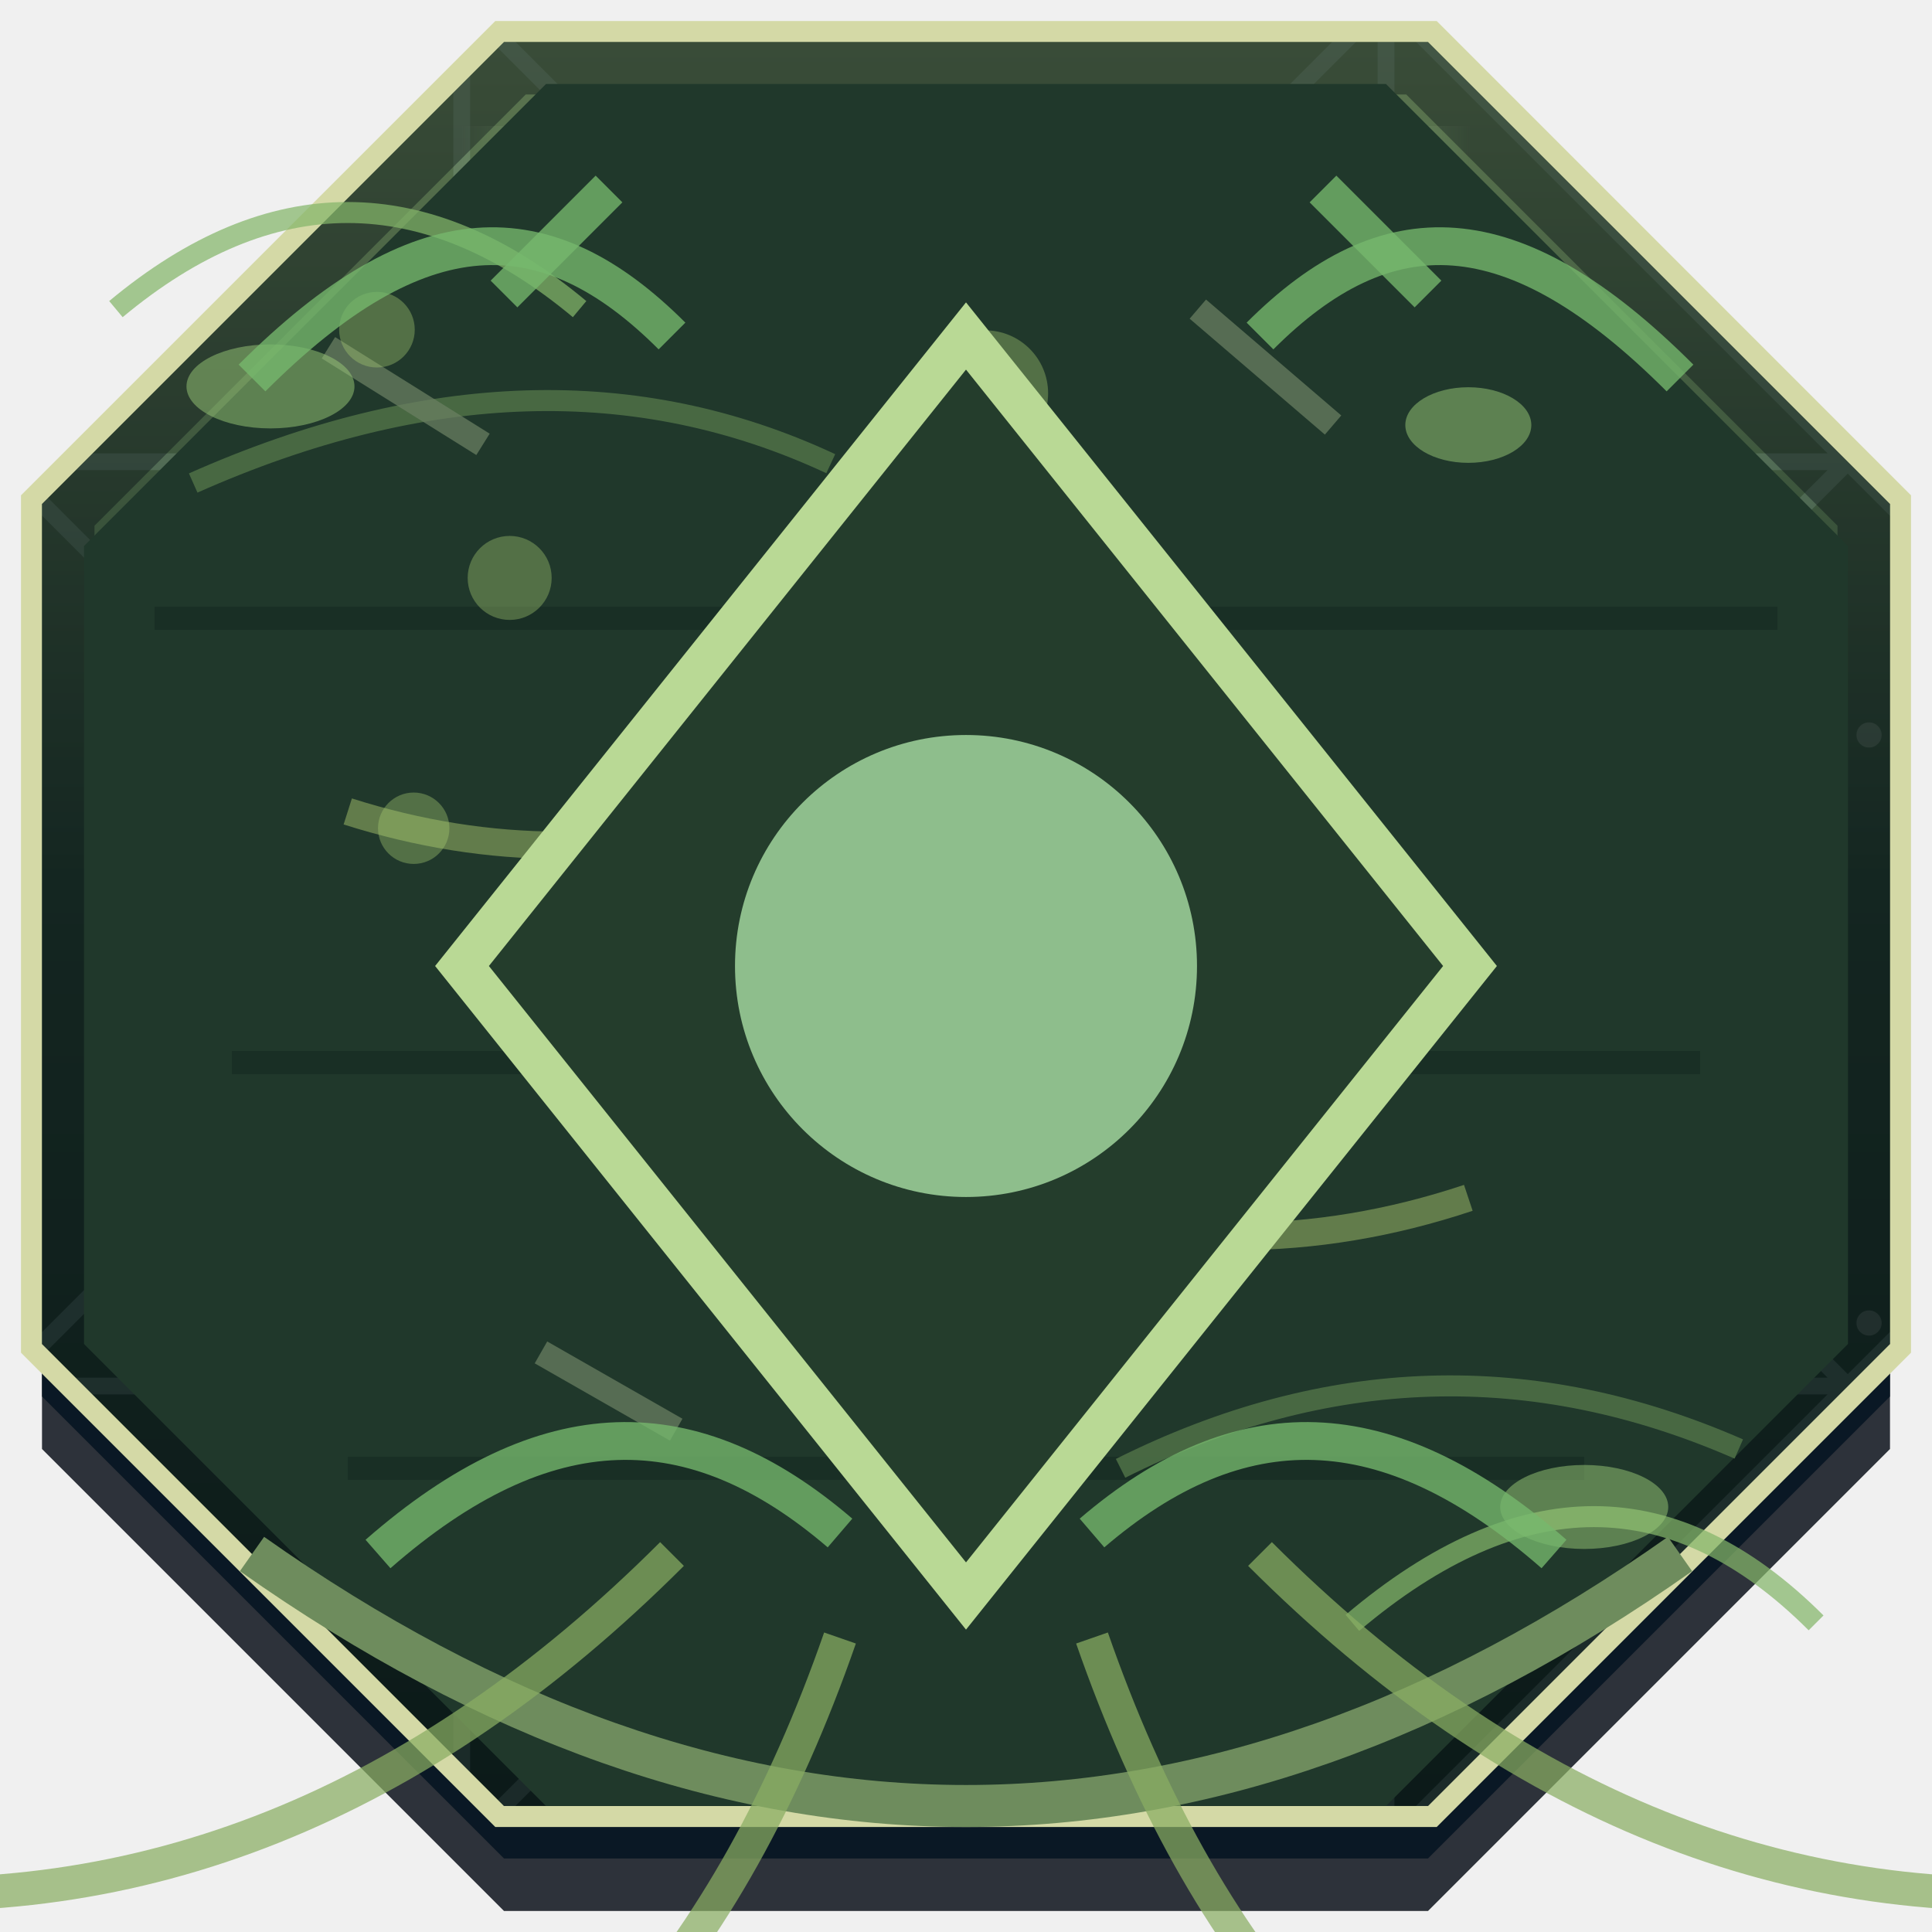
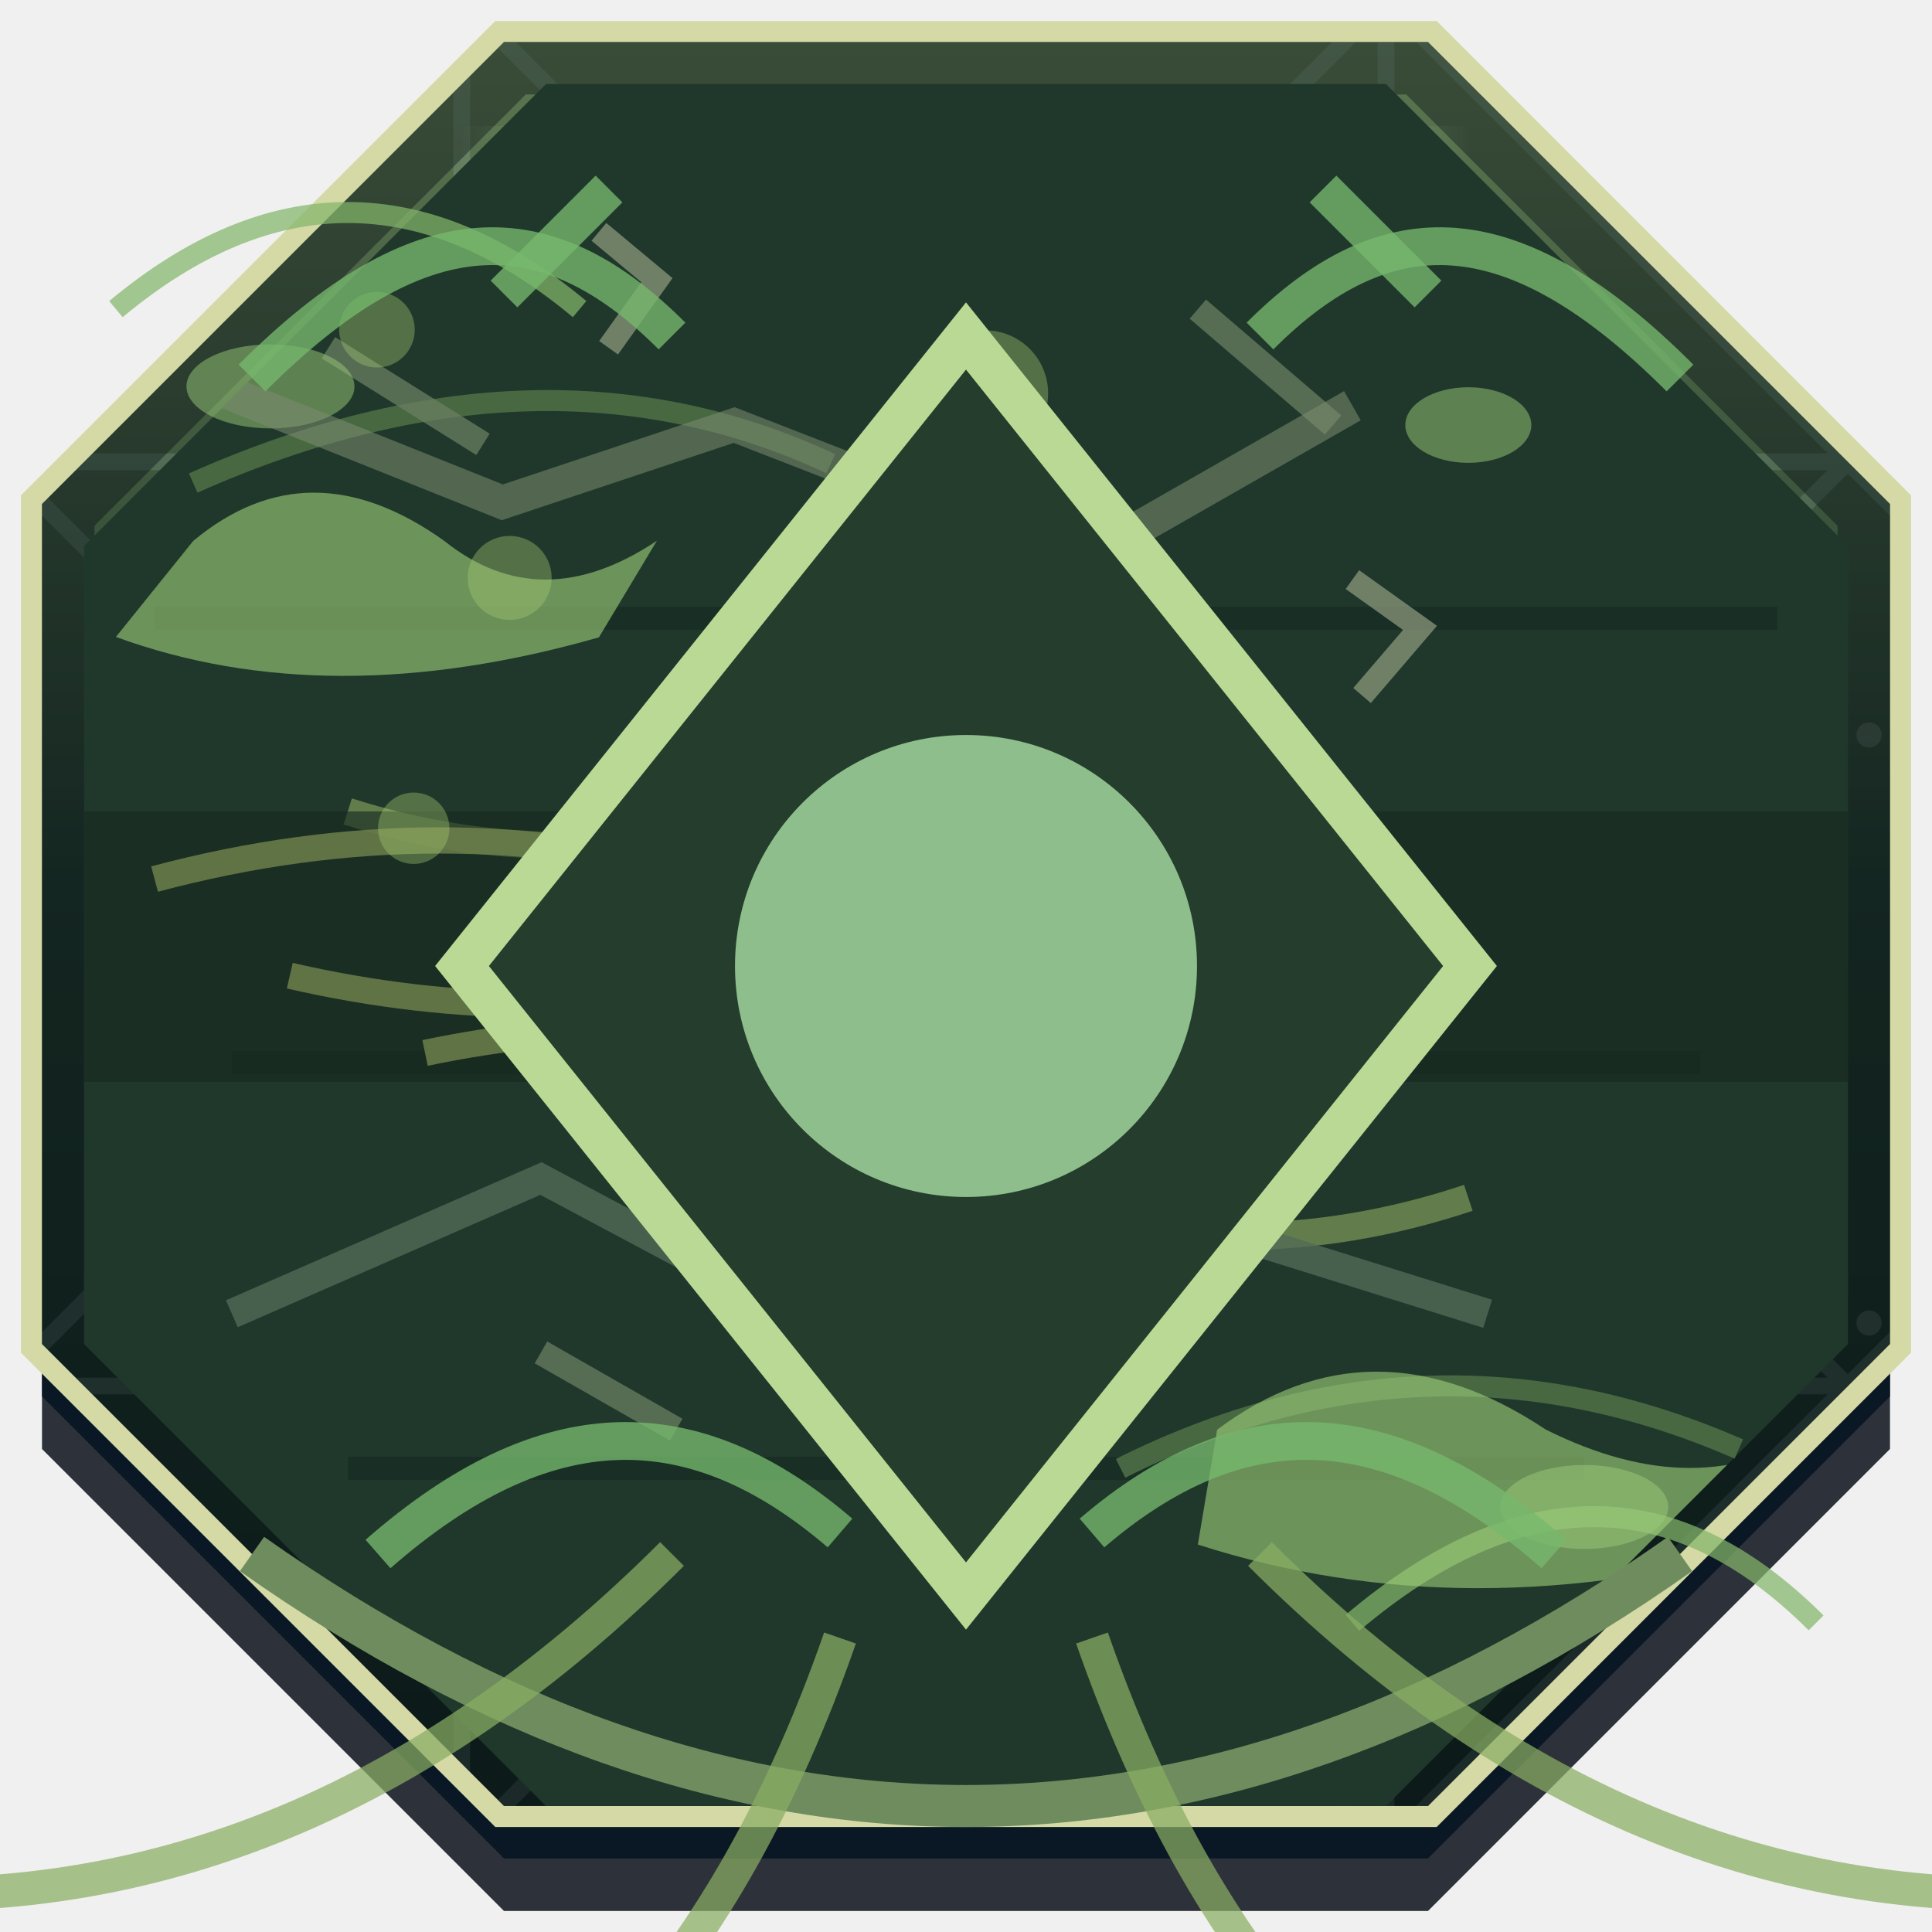
<svg xmlns="http://www.w3.org/2000/svg" width="184" height="184" viewBox="0 0 92 92" role="img" aria-label="M7 icon-container normal" data-style="m11-enchanted-forest@0.1.0" data-geometry-shape="chamfered-angular" data-corner-radius="2" data-end-cap-depth="22">
  <defs>
    <linearGradient id="m11-icon-container-92x92-normal-plate" x1="0" y1="0" x2="0" y2="1">
      <stop offset="0" stop-color="#5C7650" />
      <stop offset=".48" stop-color="#20382B" />
      <stop offset="1" stop-color="#13251E" />
    </linearGradient>
    <linearGradient id="m11-icon-container-92x92-normal-primary" x1="0" y1="0" x2="0" y2="1">
      <stop offset="0" stop-color="#F1E8C8" />
      <stop offset=".45" stop-color="#66D9B2" />
      <stop offset="1" stop-color="#2A856F" />
    </linearGradient>
    <linearGradient id="m11-icon-container-92x92-normal-energy" x1="0" y1="0" x2="1" y2="0">
      <stop offset="0" stop-color="#B8E0A5" stop-opacity="0" />
      <stop offset=".5" stop-color="#B8E0A5" stop-opacity=".86" />
      <stop offset="1" stop-color="#B8E0A5" stop-opacity="0" />
    </linearGradient>
    <pattern id="m11-icon-container-92x92-normal-grain" width="28" height="28" patternUnits="userSpaceOnUse">
      <circle cx="5" cy="7" r=".6" fill="#FFFFFF" fill-opacity=".12" />
      <circle cx="20" cy="15" r=".45" fill="#061321" fill-opacity=".2" />
    </pattern>
    <pattern id="m11-icon-container-92x92-normal-plate-pattern" width="44" height="44" patternUnits="userSpaceOnUse">
      <path d="M0 22H44M22 0V44M0 22L22 0 44 22 22 44Z" fill="none" stroke="#D8FBFF" stroke-opacity=".12" stroke-width=".8" />
    </pattern>
    <mask id="m11-icon-container-92x92-normal-mask">
      <path d="M24 2H68L90 24V64L68 86H24L2 64V24Z" fill="white" />
    </mask>
  </defs>
  <g opacity="1">
    <g id="m11-icon-container-92x92-normal-outer-shadow" data-layer="outer-shadow" transform="translate(0 5)">
      <path d="M24 2H68L90 24V64L68 86H24L2 64V24Z" fill="#020812" opacity=".82" />
    </g>
    <g id="m11-icon-container-92x92-normal-connected-depth" data-layer="connected-depth" transform="translate(0 2.5)">
      <path d="M24 2H68L90 24V64L68 86H24L2 64V24Z" fill="#071522" opacity=".9" />
    </g>
    <g id="m11-icon-container-92x92-normal-outer-frame" data-layer="outer-frame">
      <path d="M24 2H68L90 24V64L68 86H24L2 64V24Z" fill="#071421" stroke="#D4D9A6" stroke-width="2" stroke-linejoin="miter" />
    </g>
    <g id="m11-icon-container-92x92-normal-inner-plate-fill" data-layer="inner-plate-fill">
      <path d="M24 2H68L90 24V64L68 86H24L2 64V24Z" fill="url(#m11-icon-container-92x92-normal-plate)" />
    </g>
    <g id="m11-icon-container-92x92-normal-surface-grain" data-layer="surface-grain" data-material-source="m8-ice-grain" mask="url(#m11-icon-container-92x92-normal-mask)">
      <rect width="92" height="92" fill="url(#m11-icon-container-92x92-normal-grain)" />
    </g>
    <g id="m11-icon-container-92x92-normal-surface-pattern" data-layer="surface-pattern" data-material-source="m8-crystal-facet-pattern" mask="url(#m11-icon-container-92x92-normal-mask)">
      <rect width="92" height="92" fill="url(#m11-icon-container-92x92-normal-plate-pattern)" />
    </g>
    <g id="m11-icon-container-92x92-normal-side-bevel-shade" data-layer="side-bevel-shade" mask="url(#m11-icon-container-92x92-normal-mask)">
      <path d="M24 2H68L90 24V64L68 86H24L2 64V24Z" fill="none" stroke="#020812" stroke-opacity=".38" stroke-width="5" />
    </g>
    <g id="m11-icon-container-92x92-normal-top-bevel-highlight" data-layer="top-bevel-highlight" mask="url(#m11-icon-container-92x92-normal-mask)">
      <path d="M32 8H60" stroke="#FFFFFF" stroke-opacity=".55" stroke-width="3" stroke-linecap="square" />
    </g>
    <g id="m11-icon-container-92x92-normal-cold-edge-accent" data-layer="cold-edge-accent" data-material-source="m8-cold-edge-accent" mask="url(#m11-icon-container-92x92-normal-mask)">
      <rect x="22" y="6" width="48" height="8" fill="url(#m11-icon-container-92x92-normal-energy)" />
    </g>
    <g id="m11-icon-container-92x92-normal-ornament-decal" data-layer="ornament-decal" data-material-source="m7-ornament-marks" mask="url(#m11-icon-container-92x92-normal-mask)">
      <path d="M30 79h16M46 79h16" stroke="#E6FCFF" stroke-opacity=".5" stroke-width="2" />
    </g>
    <g id="m8-icon-container-crystal-focal" data-layer="crystal-focal" data-slot="editable-crystal-focal" aria-label="editable crystal focal">
      <path d="M46 31l12 15-12 15-12-15Z" fill="#A9F7FF" fill-opacity=".42" stroke="#E8FEFF" stroke-width="1.5" />
      <path d="M46 31v30M34 46h24" stroke="#D7FBFF" stroke-opacity=".8" />
      <path d="M46 36l7 10-7 10-7-10Z" fill="#FFFFFF" fill-opacity=".5" />
    </g>
    <g id="m11-icon-container-material-stack" data-layer="forest-material-stack" data-material-families="weathered-stone,dark-wood,moss-lichen">
      <path d="M26 4H66L88 26V64L66 86H26L4 64V26Z" fill="#20382B" />
      <path d="M7.36 29.44H84.64M11.04 50.6H80.96M16.56 69.92H75.44" stroke="#182E24" stroke-width="1.104" stroke-opacity=".82" />
      <path d="M9.2 23Q25.76 15.64 39.56 22.08M53.36 69.92Q68.08 62.56 82.8 69" fill="none" stroke="#4D6E45" stroke-width="1" stroke-opacity=".9" />
      <path d="M5.52 14.72Q16.56 5.52 27.6 14.72M64.4 77.28Q76.36 67.16 86.48 77.28" fill="none" stroke="#84B66A" stroke-width="1" stroke-opacity=".72" />
    </g>
    <g id="m11-icon-container-material-detail" data-layer="forest-material-detail" data-material-channels="stone-chips,wood-grain,moss-mask">
      <path d="M15.64 16.56l7.36 4.6M57.04 14.72l6.44 5.52M25.76 64.4l6.44 3.68" stroke="#6B8063" stroke-width="1.2" stroke-opacity=".72" />
      <path d="M16.56 38.64q10.12 3.22 20.24 0M47.84 57.04q11.04 3.68 22.08 0" fill="none" stroke="#789356" stroke-width="1.3" stroke-opacity=".75" />
      <g fill="#9BCB78" fill-opacity=".5">
        <ellipse cx="12.88" cy="18.4" rx="4" ry="2" />
        <ellipse cx="75.44" cy="71.76" rx="4" ry="2" />
        <ellipse cx="69.92" cy="20.24" rx="3" ry="1.8" />
      </g>
    </g>
+     <g id="m11-icon-container-material-face-depth" data-layer="forest-material-face-depth" data-material-source="shared-face-geometry">
+       <clipPath id="m11-icon-container-face-clip">
+         <path d="M26 4H66L88 26V64L66 86H26L4 64V26Z" />
+       </clipPath>
+       <g clip-path="url(#m11-icon-container-face-clip)">
+         <g data-layer="forest-weathered-stone">
+           <path d="M5.52 16.56l18.4 7.36 11.04 -3.68 16.56 6.44 12.88 -7.36" fill="none" stroke="#7C8D70" stroke-width="1.6" stroke-opacity=".55" />
+           <path d="M11.04 62.56l14.72 -6.44 13.8 7.36 16.56 -5.52 14.72 4.6" fill="none" stroke="#526B56" stroke-width="1.4" stroke-opacity=".8" />
+           <path d="M28.52 11.04l2.76 2.3 -2.3 3.22M64.4 27.6l3.22 2.3 -2.76 3.22" fill="none" stroke="#9BA687" stroke-width="1.1" stroke-opacity=".65" />
+         </g>
+         <g data-layer="forest-dark-wood-grain">
+           <path d="M0 38.64H92V51.52H0Z" fill="#17291F" fill-opacity=".62" />
+           <path d="M7.36 41.86q13.8 -3.68 26.68 0t27.6 0M13.8 46.46q11.96 2.76 23.92 0t25.76 0M20.24 50.14q11.04 -2.3 22.08 0t23 0" fill="none" stroke="#72854C" stroke-width="1.25" stroke-opacity=".8" />
+         </g>
+         <g data-layer="forest-moss-growth-mask" fill="#9BCB78" fill-opacity=".62">
+           <path d="M9.2 25.76q5.52 -4.6 11.96 0q4.6 3.68 10.12 -.01l-2.76 4.6q-12.88 3.68 -23 -.02Z" />
+           <path d="M57.96 68.08q7.36 -5.52 15.64 -.01q7.36 3.68 12.88 -.03l-1.84 5.52q-14.72 4.14 -27.6 -.01Z" />
+         </g>
+       </g>
+     </g>
    <g id="m11-icon-container-moss-variation" data-layer="forest-variation" data-variation-seed="51731" data-variation-baseline="false" fill="#A6CC72" fill-opacity=".38">
      <circle cx="46.91" cy="18.73" r="3.0" />
      <circle cx="45.56" cy="36.43" r="2.4" />
      <circle cx="17.95" cy="15.70" r="1.8" />
      <circle cx="24.27" cy="27.52" r="2.0" />
      <circle cx="42.80" cy="49.85" r="2.0" />
      <circle cx="46.78" cy="68.32" r="2.0" />
      <circle cx="19.70" cy="39.44" r="1.7" />
    </g>
    <g id="m11-icon-container-leaf-vine-ornament" data-layer="forest-ornament" data-ornament="leaf-vine" data-ornament-count="4" fill="none" stroke="#76B86D" stroke-opacity=".78" stroke-width="1.8">
      <path d="M12 18c8-8 14-8 20-2M80 18c-8-8-14-8-20-2M18 74c8-7 15-7 22-1M74 74c-8-7-15-7-22-1" />
      <path d="M24 14l5-5M68 14l-5-5" />
    </g>
    <g id="m11-icon-container-luminous-seed" data-layer="luminous-seed-focal" data-focal="m11-luminous-seed" data-halo-opacity=".40" data-halo-extent-ratio=".12">
      <circle cx="46" cy="46" r="11.04" fill="#65D5A4" fill-opacity=".40" />
      <path d="M46 16l24 30-24 30-24-30Z" fill="#243D2C" stroke="#B9D995" stroke-width="2" />
      <circle cx="46" cy="46" r="11" fill="#B8F0B2" fill-opacity=".72" />
    </g>
    <g id="m11-icon-container-seed-support" data-layer="forest-focal-support" fill="none" stroke="#6E8C5D" stroke-width="2">
      <path d="M12 74Q46 98 80 74" />
    </g>
    <g id="m11-icon-container-seed-roots" data-layer="forest-focal-roots" data-focal-depth="seed-support-roots" fill="none" stroke="#89AE63" stroke-opacity=".72" stroke-width="1.6">
      <path d="M32 74q-18 18-40 16M60 74q18 18 40 16M40 78q-8 23-26 29M52 78q8 23 26 29" />
    </g>
    <g id="m11-enchanted-forest-icon-container-content" data-layer="content" data-slot="editable-icon-container-content" data-safe-x="36" data-safe-y="8" data-safe-width="20" data-safe-height="74" />
  </g>
</svg>
